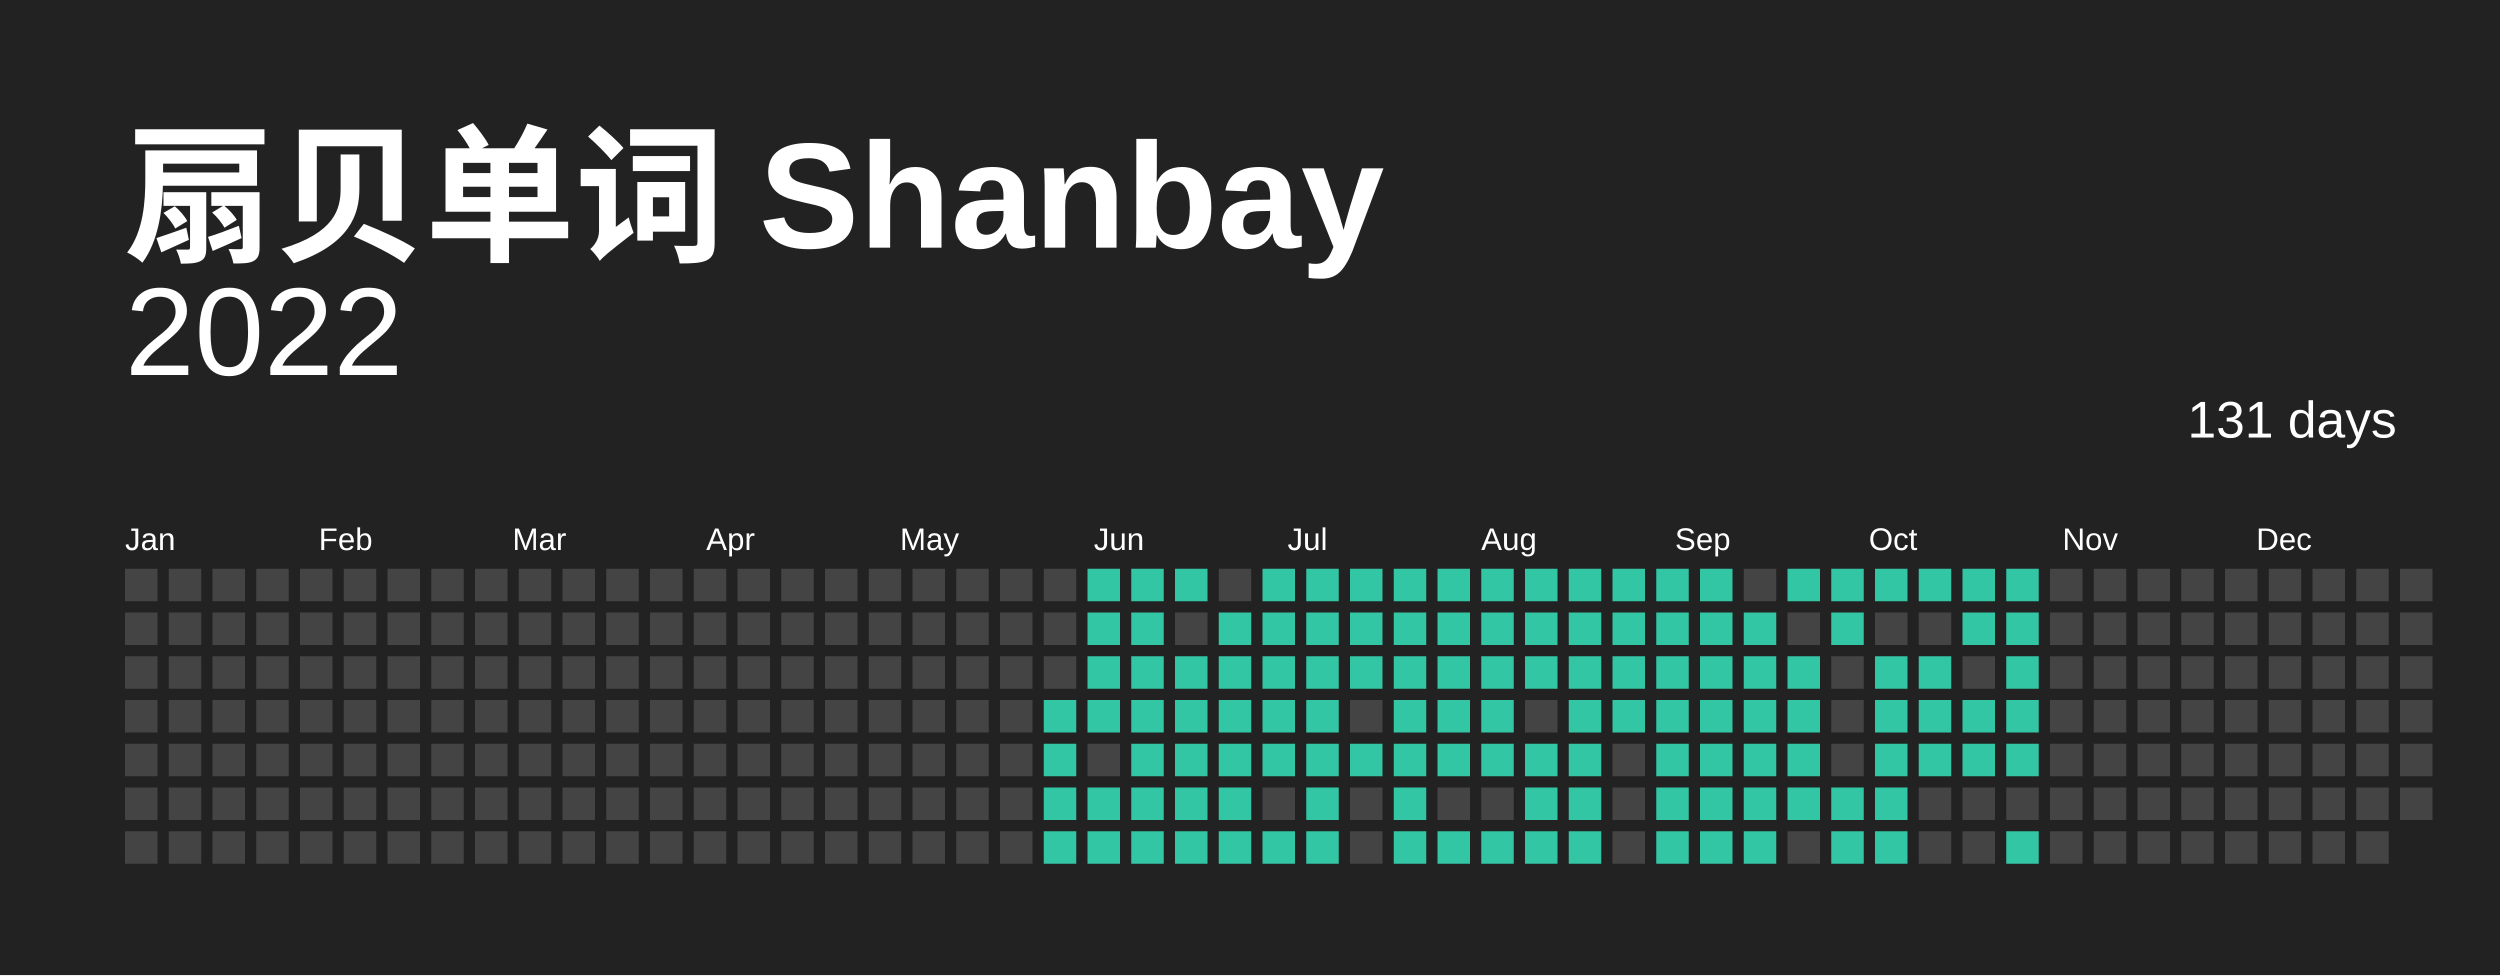
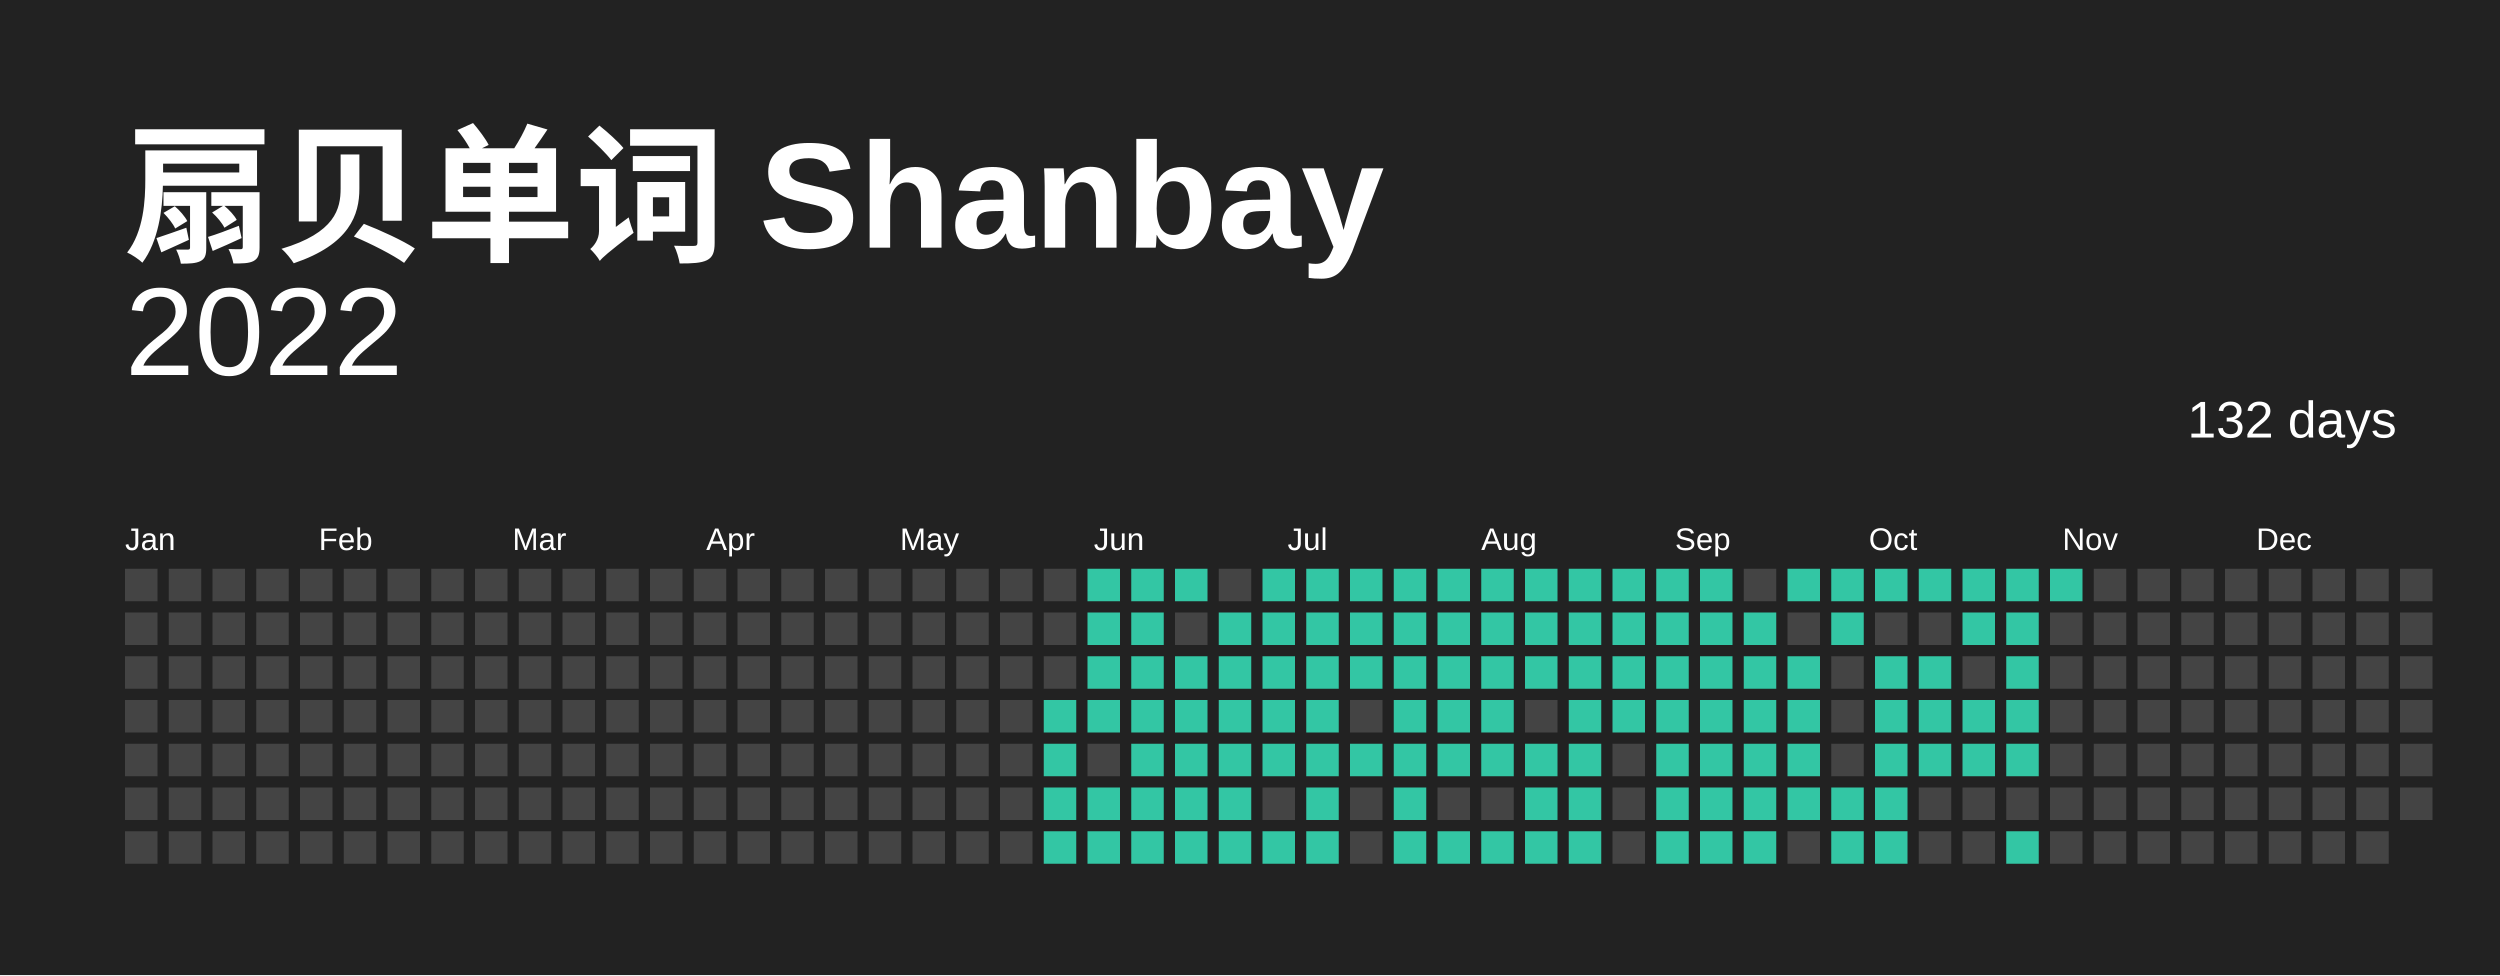
<svg xmlns="http://www.w3.org/2000/svg" baseProfile="full" height="78mm" version="1.1" viewBox="0,0,200,78" width="200mm">
  <defs />
  <rect fill="#222222" height="78" width="200" x="0" y="0" />
  <text fill="#FFFFFF" style="font-size:12px; font-family:Arial; font-weight:bold;" x="10" y="20"> 扇贝单词 Shanbay</text>
  <text alignment-baseline="hanging" fill="#FFFFFF" style="font-size:10.0px; font-family:Arial;" x="10" y="30">2022</text>
-   <text alignment-baseline="hanging" fill="#FFFFFF" style="font-size:4.125px; font-family:Arial;" x="175" y="35">131 days</text>
+   <text alignment-baseline="hanging" fill="#FFFFFF" style="font-size:4.125px; font-family:Arial;" x="175" y="35">132 days</text>
  <text fill="#FFFFFF" style="font-size:2.5px; font-family:Arial" x="10.0" y="44">Jan</text>
  <text fill="#FFFFFF" style="font-size:2.5px; font-family:Arial" x="25.5" y="44">Feb</text>
  <text fill="#FFFFFF" style="font-size:2.5px; font-family:Arial" x="41.0" y="44">Mar</text>
  <text fill="#FFFFFF" style="font-size:2.5px; font-family:Arial" x="56.5" y="44">Apr</text>
  <text fill="#FFFFFF" style="font-size:2.5px; font-family:Arial" x="72.0" y="44">May</text>
  <text fill="#FFFFFF" style="font-size:2.5px; font-family:Arial" x="87.5" y="44">Jun</text>
  <text fill="#FFFFFF" style="font-size:2.5px; font-family:Arial" x="103.0" y="44">Jul</text>
  <text fill="#FFFFFF" style="font-size:2.5px; font-family:Arial" x="118.5" y="44">Aug</text>
  <text fill="#FFFFFF" style="font-size:2.5px; font-family:Arial" x="134.0" y="44">Sep</text>
  <text fill="#FFFFFF" style="font-size:2.5px; font-family:Arial" x="149.5" y="44">Oct</text>
  <text fill="#FFFFFF" style="font-size:2.5px; font-family:Arial" x="165.0" y="44">Nov</text>
  <text fill="#FFFFFF" style="font-size:2.5px; font-family:Arial" x="180.5" y="44">Dec</text>
  <rect fill="#444444" height="2.6" width="2.6" x="10.0" y="45.5" />
  <rect fill="#444444" height="2.6" width="2.6" x="10.0" y="49.0" />
  <rect fill="#444444" height="2.6" width="2.6" x="10.0" y="52.5" />
  <rect fill="#444444" height="2.6" width="2.6" x="10.0" y="56.0" />
  <rect fill="#444444" height="2.6" width="2.6" x="10.0" y="59.5" />
  <rect fill="#444444" height="2.6" width="2.6" x="10.0" y="63.0" />
  <rect fill="#444444" height="2.6" width="2.6" x="10.0" y="66.5" />
  <rect fill="#444444" height="2.6" width="2.6" x="13.5" y="45.5" />
  <rect fill="#444444" height="2.6" width="2.6" x="13.5" y="49.0" />
  <rect fill="#444444" height="2.6" width="2.6" x="13.5" y="52.5" />
  <rect fill="#444444" height="2.6" width="2.6" x="13.5" y="56.0" />
  <rect fill="#444444" height="2.6" width="2.6" x="13.5" y="59.5" />
  <rect fill="#444444" height="2.6" width="2.6" x="13.5" y="63.0" />
  <rect fill="#444444" height="2.6" width="2.6" x="13.5" y="66.5" />
  <rect fill="#444444" height="2.6" width="2.6" x="17.0" y="45.5" />
  <rect fill="#444444" height="2.6" width="2.6" x="17.0" y="49.0" />
  <rect fill="#444444" height="2.6" width="2.6" x="17.0" y="52.5" />
  <rect fill="#444444" height="2.6" width="2.6" x="17.0" y="56.0" />
  <rect fill="#444444" height="2.6" width="2.6" x="17.0" y="59.5" />
  <rect fill="#444444" height="2.6" width="2.6" x="17.0" y="63.0" />
  <rect fill="#444444" height="2.6" width="2.6" x="17.0" y="66.5" />
  <rect fill="#444444" height="2.6" width="2.6" x="20.5" y="45.5" />
  <rect fill="#444444" height="2.6" width="2.6" x="20.5" y="49.0" />
  <rect fill="#444444" height="2.6" width="2.6" x="20.5" y="52.5" />
  <rect fill="#444444" height="2.6" width="2.6" x="20.5" y="56.0" />
  <rect fill="#444444" height="2.6" width="2.6" x="20.5" y="59.5" />
  <rect fill="#444444" height="2.6" width="2.6" x="20.5" y="63.0" />
  <rect fill="#444444" height="2.6" width="2.6" x="20.5" y="66.5" />
  <rect fill="#444444" height="2.6" width="2.6" x="24.0" y="45.5" />
  <rect fill="#444444" height="2.6" width="2.6" x="24.0" y="49.0" />
  <rect fill="#444444" height="2.6" width="2.6" x="24.0" y="52.5" />
  <rect fill="#444444" height="2.6" width="2.6" x="24.0" y="56.0" />
  <rect fill="#444444" height="2.6" width="2.6" x="24.0" y="59.5" />
  <rect fill="#444444" height="2.6" width="2.6" x="24.0" y="63.0" />
  <rect fill="#444444" height="2.6" width="2.6" x="24.0" y="66.5" />
  <rect fill="#444444" height="2.6" width="2.6" x="27.5" y="45.5" />
  <rect fill="#444444" height="2.6" width="2.6" x="27.5" y="49.0" />
  <rect fill="#444444" height="2.6" width="2.6" x="27.5" y="52.5" />
  <rect fill="#444444" height="2.6" width="2.6" x="27.5" y="56.0" />
  <rect fill="#444444" height="2.6" width="2.6" x="27.5" y="59.5" />
  <rect fill="#444444" height="2.6" width="2.6" x="27.5" y="63.0" />
  <rect fill="#444444" height="2.6" width="2.6" x="27.5" y="66.5" />
  <rect fill="#444444" height="2.6" width="2.6" x="31.0" y="45.5" />
  <rect fill="#444444" height="2.6" width="2.6" x="31.0" y="49.0" />
  <rect fill="#444444" height="2.6" width="2.6" x="31.0" y="52.5" />
  <rect fill="#444444" height="2.6" width="2.6" x="31.0" y="56.0" />
  <rect fill="#444444" height="2.6" width="2.6" x="31.0" y="59.5" />
  <rect fill="#444444" height="2.6" width="2.6" x="31.0" y="63.0" />
  <rect fill="#444444" height="2.6" width="2.6" x="31.0" y="66.5" />
  <rect fill="#444444" height="2.6" width="2.6" x="34.5" y="45.5" />
  <rect fill="#444444" height="2.6" width="2.6" x="34.5" y="49.0" />
  <rect fill="#444444" height="2.6" width="2.6" x="34.5" y="52.5" />
  <rect fill="#444444" height="2.6" width="2.6" x="34.5" y="56.0" />
  <rect fill="#444444" height="2.6" width="2.6" x="34.5" y="59.5" />
  <rect fill="#444444" height="2.6" width="2.6" x="34.5" y="63.0" />
  <rect fill="#444444" height="2.6" width="2.6" x="34.5" y="66.5" />
  <rect fill="#444444" height="2.6" width="2.6" x="38.0" y="45.5" />
  <rect fill="#444444" height="2.6" width="2.6" x="38.0" y="49.0" />
  <rect fill="#444444" height="2.6" width="2.6" x="38.0" y="52.5" />
  <rect fill="#444444" height="2.6" width="2.6" x="38.0" y="56.0" />
  <rect fill="#444444" height="2.6" width="2.6" x="38.0" y="59.5" />
  <rect fill="#444444" height="2.6" width="2.6" x="38.0" y="63.0" />
  <rect fill="#444444" height="2.6" width="2.6" x="38.0" y="66.5" />
  <rect fill="#444444" height="2.6" width="2.6" x="41.5" y="45.5" />
  <rect fill="#444444" height="2.6" width="2.6" x="41.5" y="49.0" />
  <rect fill="#444444" height="2.6" width="2.6" x="41.5" y="52.5" />
  <rect fill="#444444" height="2.6" width="2.6" x="41.5" y="56.0" />
  <rect fill="#444444" height="2.6" width="2.6" x="41.5" y="59.5" />
  <rect fill="#444444" height="2.6" width="2.6" x="41.5" y="63.0" />
  <rect fill="#444444" height="2.6" width="2.6" x="41.5" y="66.5" />
  <rect fill="#444444" height="2.6" width="2.6" x="45.0" y="45.5" />
  <rect fill="#444444" height="2.6" width="2.6" x="45.0" y="49.0" />
  <rect fill="#444444" height="2.6" width="2.6" x="45.0" y="52.5" />
  <rect fill="#444444" height="2.6" width="2.6" x="45.0" y="56.0" />
  <rect fill="#444444" height="2.6" width="2.6" x="45.0" y="59.5" />
  <rect fill="#444444" height="2.6" width="2.6" x="45.0" y="63.0" />
  <rect fill="#444444" height="2.6" width="2.6" x="45.0" y="66.5" />
  <rect fill="#444444" height="2.6" width="2.6" x="48.5" y="45.5" />
  <rect fill="#444444" height="2.6" width="2.6" x="48.5" y="49.0" />
  <rect fill="#444444" height="2.6" width="2.6" x="48.5" y="52.5" />
  <rect fill="#444444" height="2.6" width="2.6" x="48.5" y="56.0" />
  <rect fill="#444444" height="2.6" width="2.6" x="48.5" y="59.5" />
  <rect fill="#444444" height="2.6" width="2.6" x="48.5" y="63.0" />
  <rect fill="#444444" height="2.6" width="2.6" x="48.5" y="66.5" />
  <rect fill="#444444" height="2.6" width="2.6" x="52.0" y="45.5" />
  <rect fill="#444444" height="2.6" width="2.6" x="52.0" y="49.0" />
  <rect fill="#444444" height="2.6" width="2.6" x="52.0" y="52.5" />
  <rect fill="#444444" height="2.6" width="2.6" x="52.0" y="56.0" />
  <rect fill="#444444" height="2.6" width="2.6" x="52.0" y="59.5" />
  <rect fill="#444444" height="2.6" width="2.6" x="52.0" y="63.0" />
  <rect fill="#444444" height="2.6" width="2.6" x="52.0" y="66.5" />
  <rect fill="#444444" height="2.6" width="2.6" x="55.5" y="45.5" />
  <rect fill="#444444" height="2.6" width="2.6" x="55.5" y="49.0" />
  <rect fill="#444444" height="2.6" width="2.6" x="55.5" y="52.5" />
  <rect fill="#444444" height="2.6" width="2.6" x="55.5" y="56.0" />
  <rect fill="#444444" height="2.6" width="2.6" x="55.5" y="59.5" />
  <rect fill="#444444" height="2.6" width="2.6" x="55.5" y="63.0" />
  <rect fill="#444444" height="2.6" width="2.6" x="55.5" y="66.5" />
  <rect fill="#444444" height="2.6" width="2.6" x="59.0" y="45.5" />
  <rect fill="#444444" height="2.6" width="2.6" x="59.0" y="49.0" />
  <rect fill="#444444" height="2.6" width="2.6" x="59.0" y="52.5" />
  <rect fill="#444444" height="2.6" width="2.6" x="59.0" y="56.0" />
  <rect fill="#444444" height="2.6" width="2.6" x="59.0" y="59.5" />
  <rect fill="#444444" height="2.6" width="2.6" x="59.0" y="63.0" />
  <rect fill="#444444" height="2.6" width="2.6" x="59.0" y="66.5" />
  <rect fill="#444444" height="2.6" width="2.6" x="62.5" y="45.5" />
  <rect fill="#444444" height="2.6" width="2.6" x="62.5" y="49.0" />
  <rect fill="#444444" height="2.6" width="2.6" x="62.5" y="52.5" />
  <rect fill="#444444" height="2.6" width="2.6" x="62.5" y="56.0" />
  <rect fill="#444444" height="2.6" width="2.6" x="62.5" y="59.5" />
  <rect fill="#444444" height="2.6" width="2.6" x="62.5" y="63.0" />
  <rect fill="#444444" height="2.6" width="2.6" x="62.5" y="66.5" />
  <rect fill="#444444" height="2.6" width="2.6" x="66.0" y="45.5" />
  <rect fill="#444444" height="2.6" width="2.6" x="66.0" y="49.0" />
  <rect fill="#444444" height="2.6" width="2.6" x="66.0" y="52.5" />
  <rect fill="#444444" height="2.6" width="2.6" x="66.0" y="56.0" />
  <rect fill="#444444" height="2.6" width="2.6" x="66.0" y="59.5" />
  <rect fill="#444444" height="2.6" width="2.6" x="66.0" y="63.0" />
  <rect fill="#444444" height="2.6" width="2.6" x="66.0" y="66.5" />
  <rect fill="#444444" height="2.6" width="2.6" x="69.5" y="45.5" />
  <rect fill="#444444" height="2.6" width="2.6" x="69.5" y="49.0" />
  <rect fill="#444444" height="2.6" width="2.6" x="69.5" y="52.5" />
  <rect fill="#444444" height="2.6" width="2.6" x="69.5" y="56.0" />
  <rect fill="#444444" height="2.6" width="2.6" x="69.5" y="59.5" />
  <rect fill="#444444" height="2.6" width="2.6" x="69.5" y="63.0" />
  <rect fill="#444444" height="2.6" width="2.6" x="69.5" y="66.5" />
  <rect fill="#444444" height="2.6" width="2.6" x="73.0" y="45.5" />
  <rect fill="#444444" height="2.6" width="2.6" x="73.0" y="49.0" />
  <rect fill="#444444" height="2.6" width="2.6" x="73.0" y="52.5" />
  <rect fill="#444444" height="2.6" width="2.6" x="73.0" y="56.0" />
  <rect fill="#444444" height="2.6" width="2.6" x="73.0" y="59.5" />
  <rect fill="#444444" height="2.6" width="2.6" x="73.0" y="63.0" />
  <rect fill="#444444" height="2.6" width="2.6" x="73.0" y="66.5" />
  <rect fill="#444444" height="2.6" width="2.6" x="76.5" y="45.5" />
  <rect fill="#444444" height="2.6" width="2.6" x="76.5" y="49.0" />
  <rect fill="#444444" height="2.6" width="2.6" x="76.5" y="52.5" />
  <rect fill="#444444" height="2.6" width="2.6" x="76.5" y="56.0" />
  <rect fill="#444444" height="2.6" width="2.6" x="76.5" y="59.5" />
  <rect fill="#444444" height="2.6" width="2.6" x="76.5" y="63.0" />
  <rect fill="#444444" height="2.6" width="2.6" x="76.5" y="66.5" />
  <rect fill="#444444" height="2.6" width="2.6" x="80.0" y="45.5" />
  <rect fill="#444444" height="2.6" width="2.6" x="80.0" y="49.0" />
  <rect fill="#444444" height="2.6" width="2.6" x="80.0" y="52.5" />
  <rect fill="#444444" height="2.6" width="2.6" x="80.0" y="56.0" />
  <rect fill="#444444" height="2.6" width="2.6" x="80.0" y="59.5" />
  <rect fill="#444444" height="2.6" width="2.6" x="80.0" y="63.0" />
  <rect fill="#444444" height="2.6" width="2.6" x="80.0" y="66.5" />
  <rect fill="#444444" height="2.6" width="2.6" x="83.5" y="45.5" />
  <rect fill="#444444" height="2.6" width="2.6" x="83.5" y="49.0" />
  <rect fill="#444444" height="2.6" width="2.6" x="83.5" y="52.5" />
  <rect fill="#33C6A4" height="2.6" width="2.6" x="83.5" y="56.0" />
  <rect fill="#33C6A4" height="2.6" width="2.6" x="83.5" y="59.5" />
  <rect fill="#33C6A4" height="2.6" width="2.6" x="83.5" y="63.0" />
  <rect fill="#33C6A4" height="2.6" width="2.6" x="83.5" y="66.5" />
  <rect fill="#33C6A4" height="2.6" width="2.6" x="87.0" y="45.5" />
  <rect fill="#33C6A4" height="2.6" width="2.6" x="87.0" y="49.0" />
  <rect fill="#33C6A4" height="2.6" width="2.6" x="87.0" y="52.5" />
  <rect fill="#33C6A4" height="2.6" width="2.6" x="87.0" y="56.0" />
  <rect fill="#444444" height="2.6" width="2.6" x="87.0" y="59.5" />
  <rect fill="#33C6A4" height="2.6" width="2.6" x="87.0" y="63.0" />
  <rect fill="#33C6A4" height="2.6" width="2.6" x="87.0" y="66.5" />
  <rect fill="#33C6A4" height="2.6" width="2.6" x="90.5" y="45.5" />
  <rect fill="#33C6A4" height="2.6" width="2.6" x="90.5" y="49.0" />
  <rect fill="#33C6A4" height="2.6" width="2.6" x="90.5" y="52.5" />
  <rect fill="#33C6A4" height="2.6" width="2.6" x="90.5" y="56.0" />
  <rect fill="#33C6A4" height="2.6" width="2.6" x="90.5" y="59.5" />
  <rect fill="#33C6A4" height="2.6" width="2.6" x="90.5" y="63.0" />
  <rect fill="#33C6A4" height="2.6" width="2.6" x="90.5" y="66.5" />
  <rect fill="#33C6A4" height="2.6" width="2.6" x="94.0" y="45.5" />
  <rect fill="#444444" height="2.6" width="2.6" x="94.0" y="49.0" />
  <rect fill="#33C6A4" height="2.6" width="2.6" x="94.0" y="52.5" />
  <rect fill="#33C6A4" height="2.6" width="2.6" x="94.0" y="56.0" />
  <rect fill="#33C6A4" height="2.6" width="2.6" x="94.0" y="59.5" />
  <rect fill="#33C6A4" height="2.6" width="2.6" x="94.0" y="63.0" />
  <rect fill="#33C6A4" height="2.6" width="2.6" x="94.0" y="66.5" />
  <rect fill="#444444" height="2.6" width="2.6" x="97.5" y="45.5" />
  <rect fill="#33C6A4" height="2.6" width="2.6" x="97.5" y="49.0" />
  <rect fill="#33C6A4" height="2.6" width="2.6" x="97.5" y="52.5" />
  <rect fill="#33C6A4" height="2.6" width="2.6" x="97.5" y="56.0" />
  <rect fill="#33C6A4" height="2.6" width="2.6" x="97.5" y="59.5" />
  <rect fill="#33C6A4" height="2.6" width="2.6" x="97.5" y="63.0" />
  <rect fill="#33C6A4" height="2.6" width="2.6" x="97.5" y="66.5" />
  <rect fill="#33C6A4" height="2.6" width="2.6" x="101.0" y="45.5" />
  <rect fill="#33C6A4" height="2.6" width="2.6" x="101.0" y="49.0" />
  <rect fill="#33C6A4" height="2.6" width="2.6" x="101.0" y="52.5" />
  <rect fill="#33C6A4" height="2.6" width="2.6" x="101.0" y="56.0" />
  <rect fill="#33C6A4" height="2.6" width="2.6" x="101.0" y="59.5" />
  <rect fill="#444444" height="2.6" width="2.6" x="101.0" y="63.0" />
  <rect fill="#33C6A4" height="2.6" width="2.6" x="101.0" y="66.5" />
  <rect fill="#33C6A4" height="2.6" width="2.6" x="104.5" y="45.5" />
  <rect fill="#33C6A4" height="2.6" width="2.6" x="104.5" y="49.0" />
  <rect fill="#33C6A4" height="2.6" width="2.6" x="104.5" y="52.5" />
  <rect fill="#33C6A4" height="2.6" width="2.6" x="104.5" y="56.0" />
  <rect fill="#33C6A4" height="2.6" width="2.6" x="104.5" y="59.5" />
  <rect fill="#33C6A4" height="2.6" width="2.6" x="104.5" y="63.0" />
  <rect fill="#33C6A4" height="2.6" width="2.6" x="104.5" y="66.5" />
  <rect fill="#33C6A4" height="2.6" width="2.6" x="108.0" y="45.5" />
  <rect fill="#33C6A4" height="2.6" width="2.6" x="108.0" y="49.0" />
  <rect fill="#33C6A4" height="2.6" width="2.6" x="108.0" y="52.5" />
  <rect fill="#444444" height="2.6" width="2.6" x="108.0" y="56.0" />
  <rect fill="#33C6A4" height="2.6" width="2.6" x="108.0" y="59.5" />
  <rect fill="#444444" height="2.6" width="2.6" x="108.0" y="63.0" />
  <rect fill="#444444" height="2.6" width="2.6" x="108.0" y="66.5" />
  <rect fill="#33C6A4" height="2.6" width="2.6" x="111.5" y="45.5" />
  <rect fill="#33C6A4" height="2.6" width="2.6" x="111.5" y="49.0" />
  <rect fill="#33C6A4" height="2.6" width="2.6" x="111.5" y="52.5" />
  <rect fill="#33C6A4" height="2.6" width="2.6" x="111.5" y="56.0" />
  <rect fill="#33C6A4" height="2.6" width="2.6" x="111.5" y="59.5" />
  <rect fill="#33C6A4" height="2.6" width="2.6" x="111.5" y="63.0" />
  <rect fill="#33C6A4" height="2.6" width="2.6" x="111.5" y="66.5" />
  <rect fill="#33C6A4" height="2.6" width="2.6" x="115.0" y="45.5" />
  <rect fill="#33C6A4" height="2.6" width="2.6" x="115.0" y="49.0" />
  <rect fill="#33C6A4" height="2.6" width="2.6" x="115.0" y="52.5" />
  <rect fill="#33C6A4" height="2.6" width="2.6" x="115.0" y="56.0" />
  <rect fill="#33C6A4" height="2.6" width="2.6" x="115.0" y="59.5" />
  <rect fill="#444444" height="2.6" width="2.6" x="115.0" y="63.0" />
  <rect fill="#33C6A4" height="2.6" width="2.6" x="115.0" y="66.5" />
  <rect fill="#33C6A4" height="2.6" width="2.6" x="118.5" y="45.5" />
  <rect fill="#33C6A4" height="2.6" width="2.6" x="118.5" y="49.0" />
  <rect fill="#33C6A4" height="2.6" width="2.6" x="118.5" y="52.5" />
  <rect fill="#33C6A4" height="2.6" width="2.6" x="118.5" y="56.0" />
  <rect fill="#33C6A4" height="2.6" width="2.6" x="118.5" y="59.5" />
  <rect fill="#444444" height="2.6" width="2.6" x="118.5" y="63.0" />
  <rect fill="#33C6A4" height="2.6" width="2.6" x="118.5" y="66.5" />
  <rect fill="#33C6A4" height="2.6" width="2.6" x="122.0" y="45.5" />
  <rect fill="#33C6A4" height="2.6" width="2.6" x="122.0" y="49.0" />
  <rect fill="#33C6A4" height="2.6" width="2.6" x="122.0" y="52.5" />
  <rect fill="#444444" height="2.6" width="2.6" x="122.0" y="56.0" />
  <rect fill="#33C6A4" height="2.6" width="2.6" x="122.0" y="59.5" />
  <rect fill="#33C6A4" height="2.6" width="2.6" x="122.0" y="63.0" />
  <rect fill="#33C6A4" height="2.6" width="2.6" x="122.0" y="66.5" />
  <rect fill="#33C6A4" height="2.6" width="2.6" x="125.5" y="45.5" />
  <rect fill="#33C6A4" height="2.6" width="2.6" x="125.5" y="49.0" />
  <rect fill="#33C6A4" height="2.6" width="2.6" x="125.5" y="52.5" />
  <rect fill="#33C6A4" height="2.6" width="2.6" x="125.5" y="56.0" />
  <rect fill="#33C6A4" height="2.6" width="2.6" x="125.5" y="59.5" />
  <rect fill="#33C6A4" height="2.6" width="2.6" x="125.5" y="63.0" />
  <rect fill="#33C6A4" height="2.6" width="2.6" x="125.5" y="66.5" />
  <rect fill="#33C6A4" height="2.6" width="2.6" x="129.0" y="45.5" />
  <rect fill="#33C6A4" height="2.6" width="2.6" x="129.0" y="49.0" />
  <rect fill="#33C6A4" height="2.6" width="2.6" x="129.0" y="52.5" />
  <rect fill="#33C6A4" height="2.6" width="2.6" x="129.0" y="56.0" />
  <rect fill="#444444" height="2.6" width="2.6" x="129.0" y="59.5" />
  <rect fill="#444444" height="2.6" width="2.6" x="129.0" y="63.0" />
  <rect fill="#444444" height="2.6" width="2.6" x="129.0" y="66.5" />
  <rect fill="#33C6A4" height="2.6" width="2.6" x="132.5" y="45.5" />
  <rect fill="#33C6A4" height="2.6" width="2.6" x="132.5" y="49.0" />
  <rect fill="#33C6A4" height="2.6" width="2.6" x="132.5" y="52.5" />
  <rect fill="#33C6A4" height="2.6" width="2.6" x="132.5" y="56.0" />
  <rect fill="#33C6A4" height="2.6" width="2.6" x="132.5" y="59.5" />
  <rect fill="#33C6A4" height="2.6" width="2.6" x="132.5" y="63.0" />
  <rect fill="#33C6A4" height="2.6" width="2.6" x="132.5" y="66.5" />
  <rect fill="#33C6A4" height="2.6" width="2.6" x="136.0" y="45.5" />
  <rect fill="#33C6A4" height="2.6" width="2.6" x="136.0" y="49.0" />
  <rect fill="#33C6A4" height="2.6" width="2.6" x="136.0" y="52.5" />
  <rect fill="#33C6A4" height="2.6" width="2.6" x="136.0" y="56.0" />
  <rect fill="#33C6A4" height="2.6" width="2.6" x="136.0" y="59.5" />
  <rect fill="#33C6A4" height="2.6" width="2.6" x="136.0" y="63.0" />
  <rect fill="#33C6A4" height="2.6" width="2.6" x="136.0" y="66.5" />
  <rect fill="#444444" height="2.6" width="2.6" x="139.5" y="45.5" />
  <rect fill="#33C6A4" height="2.6" width="2.6" x="139.5" y="49.0" />
  <rect fill="#33C6A4" height="2.6" width="2.6" x="139.5" y="52.5" />
  <rect fill="#33C6A4" height="2.6" width="2.6" x="139.5" y="56.0" />
  <rect fill="#33C6A4" height="2.6" width="2.6" x="139.5" y="59.5" />
  <rect fill="#33C6A4" height="2.6" width="2.6" x="139.5" y="63.0" />
  <rect fill="#33C6A4" height="2.6" width="2.6" x="139.5" y="66.5" />
  <rect fill="#33C6A4" height="2.6" width="2.6" x="143.0" y="45.5" />
  <rect fill="#444444" height="2.6" width="2.6" x="143.0" y="49.0" />
  <rect fill="#33C6A4" height="2.6" width="2.6" x="143.0" y="52.5" />
  <rect fill="#33C6A4" height="2.6" width="2.6" x="143.0" y="56.0" />
  <rect fill="#33C6A4" height="2.6" width="2.6" x="143.0" y="59.5" />
  <rect fill="#33C6A4" height="2.6" width="2.6" x="143.0" y="63.0" />
  <rect fill="#444444" height="2.6" width="2.6" x="143.0" y="66.5" />
  <rect fill="#33C6A4" height="2.6" width="2.6" x="146.5" y="45.5" />
  <rect fill="#33C6A4" height="2.6" width="2.6" x="146.5" y="49.0" />
  <rect fill="#444444" height="2.6" width="2.6" x="146.5" y="52.5" />
  <rect fill="#444444" height="2.6" width="2.6" x="146.5" y="56.0" />
  <rect fill="#444444" height="2.6" width="2.6" x="146.5" y="59.5" />
  <rect fill="#33C6A4" height="2.6" width="2.6" x="146.5" y="63.0" />
  <rect fill="#33C6A4" height="2.6" width="2.6" x="146.5" y="66.5" />
  <rect fill="#33C6A4" height="2.6" width="2.6" x="150.0" y="45.5" />
  <rect fill="#444444" height="2.6" width="2.6" x="150.0" y="49.0" />
  <rect fill="#33C6A4" height="2.6" width="2.6" x="150.0" y="52.5" />
  <rect fill="#33C6A4" height="2.6" width="2.6" x="150.0" y="56.0" />
  <rect fill="#33C6A4" height="2.6" width="2.6" x="150.0" y="59.5" />
  <rect fill="#33C6A4" height="2.6" width="2.6" x="150.0" y="63.0" />
  <rect fill="#33C6A4" height="2.6" width="2.6" x="150.0" y="66.5" />
  <rect fill="#33C6A4" height="2.6" width="2.6" x="153.5" y="45.5" />
  <rect fill="#444444" height="2.6" width="2.6" x="153.5" y="49.0" />
  <rect fill="#33C6A4" height="2.6" width="2.6" x="153.5" y="52.5" />
  <rect fill="#33C6A4" height="2.6" width="2.6" x="153.5" y="56.0" />
  <rect fill="#33C6A4" height="2.6" width="2.6" x="153.5" y="59.5" />
  <rect fill="#444444" height="2.6" width="2.6" x="153.5" y="63.0" />
  <rect fill="#444444" height="2.6" width="2.6" x="153.5" y="66.5" />
  <rect fill="#33C6A4" height="2.6" width="2.6" x="157.0" y="45.5" />
  <rect fill="#33C6A4" height="2.6" width="2.6" x="157.0" y="49.0" />
  <rect fill="#444444" height="2.6" width="2.6" x="157.0" y="52.5" />
  <rect fill="#33C6A4" height="2.6" width="2.6" x="157.0" y="56.0" />
  <rect fill="#33C6A4" height="2.6" width="2.6" x="157.0" y="59.5" />
  <rect fill="#444444" height="2.6" width="2.6" x="157.0" y="63.0" />
  <rect fill="#444444" height="2.6" width="2.6" x="157.0" y="66.5" />
  <rect fill="#33C6A4" height="2.6" width="2.6" x="160.5" y="45.5" />
  <rect fill="#33C6A4" height="2.6" width="2.6" x="160.5" y="49.0" />
  <rect fill="#33C6A4" height="2.6" width="2.6" x="160.5" y="52.5" />
  <rect fill="#33C6A4" height="2.6" width="2.6" x="160.5" y="56.0" />
  <rect fill="#33C6A4" height="2.6" width="2.6" x="160.5" y="59.5" />
  <rect fill="#444444" height="2.6" width="2.6" x="160.5" y="63.0" />
  <rect fill="#33C6A4" height="2.6" width="2.6" x="160.5" y="66.5" />
-   <rect fill="#444444" height="2.6" width="2.6" x="164.0" y="45.5" />
+   <rect fill="#33C6A4" height="2.6" width="2.6" x="164.0" y="45.5" />
  <rect fill="#444444" height="2.6" width="2.6" x="164.0" y="49.0" />
  <rect fill="#444444" height="2.6" width="2.6" x="164.0" y="52.5" />
  <rect fill="#444444" height="2.6" width="2.6" x="164.0" y="56.0" />
  <rect fill="#444444" height="2.6" width="2.6" x="164.0" y="59.5" />
  <rect fill="#444444" height="2.6" width="2.6" x="164.0" y="63.0" />
  <rect fill="#444444" height="2.6" width="2.6" x="164.0" y="66.5" />
  <rect fill="#444444" height="2.6" width="2.6" x="167.5" y="45.5" />
  <rect fill="#444444" height="2.6" width="2.6" x="167.5" y="49.0" />
  <rect fill="#444444" height="2.6" width="2.6" x="167.5" y="52.5" />
  <rect fill="#444444" height="2.6" width="2.6" x="167.5" y="56.0" />
  <rect fill="#444444" height="2.6" width="2.6" x="167.5" y="59.5" />
  <rect fill="#444444" height="2.6" width="2.6" x="167.5" y="63.0" />
  <rect fill="#444444" height="2.6" width="2.6" x="167.5" y="66.5" />
  <rect fill="#444444" height="2.6" width="2.6" x="171.0" y="45.5" />
  <rect fill="#444444" height="2.6" width="2.6" x="171.0" y="49.0" />
  <rect fill="#444444" height="2.6" width="2.6" x="171.0" y="52.5" />
  <rect fill="#444444" height="2.6" width="2.6" x="171.0" y="56.0" />
  <rect fill="#444444" height="2.6" width="2.6" x="171.0" y="59.5" />
  <rect fill="#444444" height="2.6" width="2.6" x="171.0" y="63.0" />
  <rect fill="#444444" height="2.6" width="2.6" x="171.0" y="66.5" />
  <rect fill="#444444" height="2.6" width="2.6" x="174.5" y="45.5" />
  <rect fill="#444444" height="2.6" width="2.6" x="174.5" y="49.0" />
  <rect fill="#444444" height="2.6" width="2.6" x="174.5" y="52.5" />
  <rect fill="#444444" height="2.6" width="2.6" x="174.5" y="56.0" />
  <rect fill="#444444" height="2.6" width="2.6" x="174.5" y="59.5" />
  <rect fill="#444444" height="2.6" width="2.6" x="174.5" y="63.0" />
  <rect fill="#444444" height="2.6" width="2.6" x="174.5" y="66.5" />
  <rect fill="#444444" height="2.6" width="2.6" x="178.0" y="45.5" />
  <rect fill="#444444" height="2.6" width="2.6" x="178.0" y="49.0" />
  <rect fill="#444444" height="2.6" width="2.6" x="178.0" y="52.5" />
  <rect fill="#444444" height="2.6" width="2.6" x="178.0" y="56.0" />
  <rect fill="#444444" height="2.6" width="2.6" x="178.0" y="59.5" />
  <rect fill="#444444" height="2.6" width="2.6" x="178.0" y="63.0" />
  <rect fill="#444444" height="2.6" width="2.6" x="178.0" y="66.5" />
  <rect fill="#444444" height="2.6" width="2.6" x="181.5" y="45.5" />
  <rect fill="#444444" height="2.6" width="2.6" x="181.5" y="49.0" />
  <rect fill="#444444" height="2.6" width="2.6" x="181.5" y="52.5" />
  <rect fill="#444444" height="2.6" width="2.6" x="181.5" y="56.0" />
  <rect fill="#444444" height="2.6" width="2.6" x="181.5" y="59.5" />
  <rect fill="#444444" height="2.6" width="2.6" x="181.5" y="63.0" />
  <rect fill="#444444" height="2.6" width="2.6" x="181.5" y="66.5" />
  <rect fill="#444444" height="2.6" width="2.6" x="185.0" y="45.5" />
  <rect fill="#444444" height="2.6" width="2.6" x="185.0" y="49.0" />
  <rect fill="#444444" height="2.6" width="2.6" x="185.0" y="52.5" />
  <rect fill="#444444" height="2.6" width="2.6" x="185.0" y="56.0" />
  <rect fill="#444444" height="2.6" width="2.6" x="185.0" y="59.5" />
  <rect fill="#444444" height="2.6" width="2.6" x="185.0" y="63.0" />
  <rect fill="#444444" height="2.6" width="2.6" x="185.0" y="66.5" />
  <rect fill="#444444" height="2.6" width="2.6" x="188.5" y="45.5" />
  <rect fill="#444444" height="2.6" width="2.6" x="188.5" y="49.0" />
  <rect fill="#444444" height="2.6" width="2.6" x="188.5" y="52.5" />
  <rect fill="#444444" height="2.6" width="2.6" x="188.5" y="56.0" />
  <rect fill="#444444" height="2.6" width="2.6" x="188.5" y="59.5" />
  <rect fill="#444444" height="2.6" width="2.6" x="188.5" y="63.0" />
  <rect fill="#444444" height="2.6" width="2.6" x="188.5" y="66.5" />
  <rect fill="#444444" height="2.6" width="2.6" x="192.0" y="45.5" />
  <rect fill="#444444" height="2.6" width="2.6" x="192.0" y="49.0" />
  <rect fill="#444444" height="2.6" width="2.6" x="192.0" y="52.5" />
  <rect fill="#444444" height="2.6" width="2.6" x="192.0" y="56.0" />
  <rect fill="#444444" height="2.6" width="2.6" x="192.0" y="59.5" />
  <rect fill="#444444" height="2.6" width="2.6" x="192.0" y="63.0" />
</svg>
